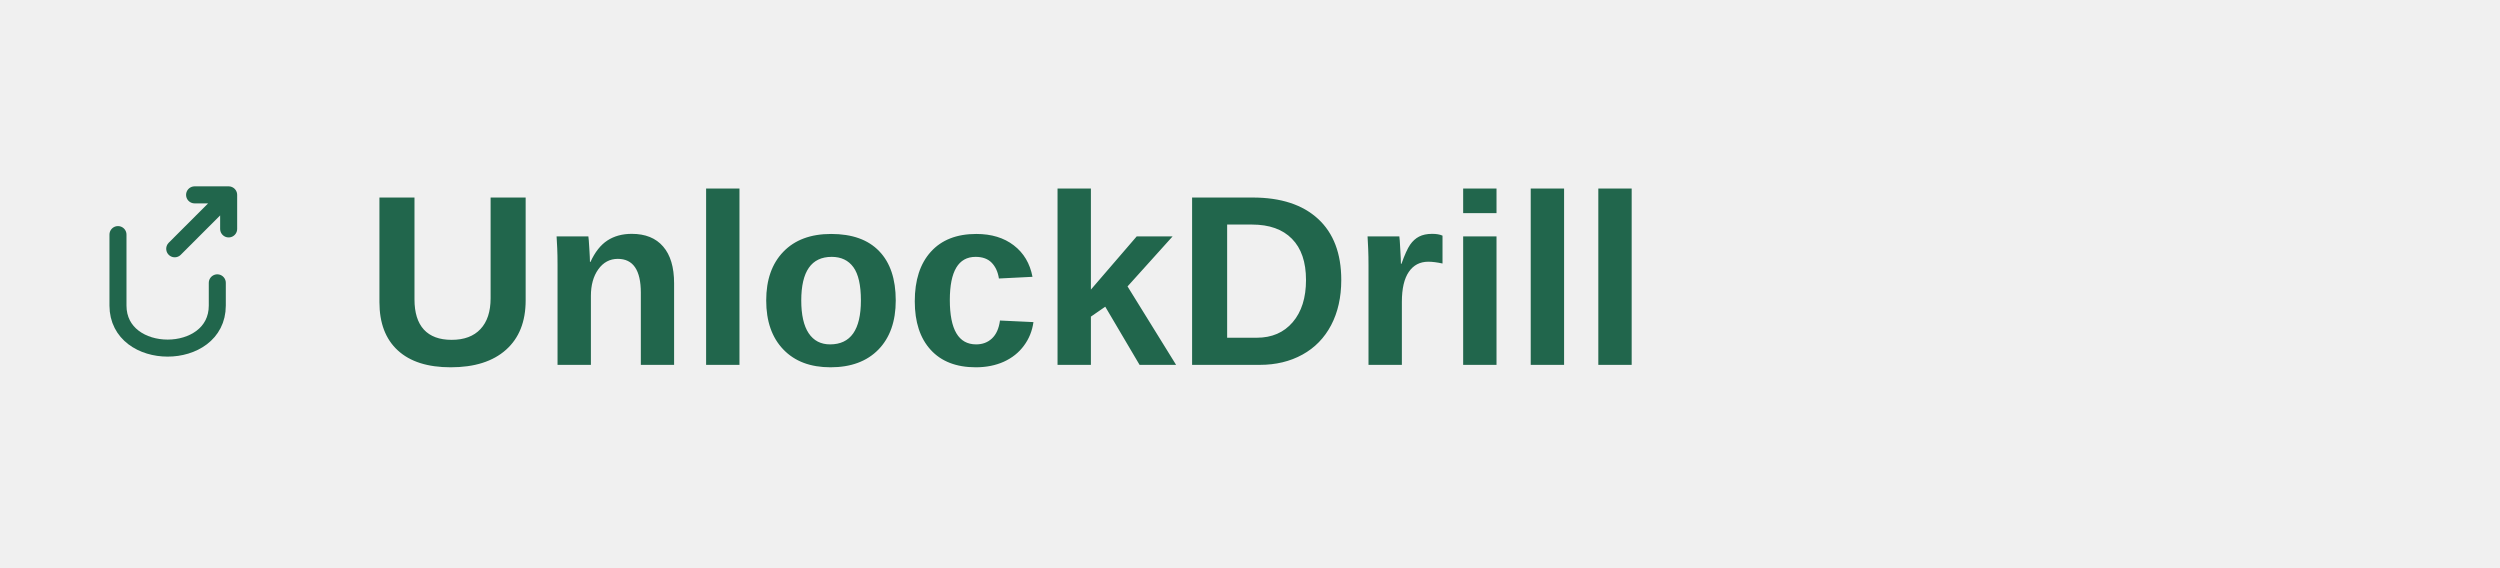
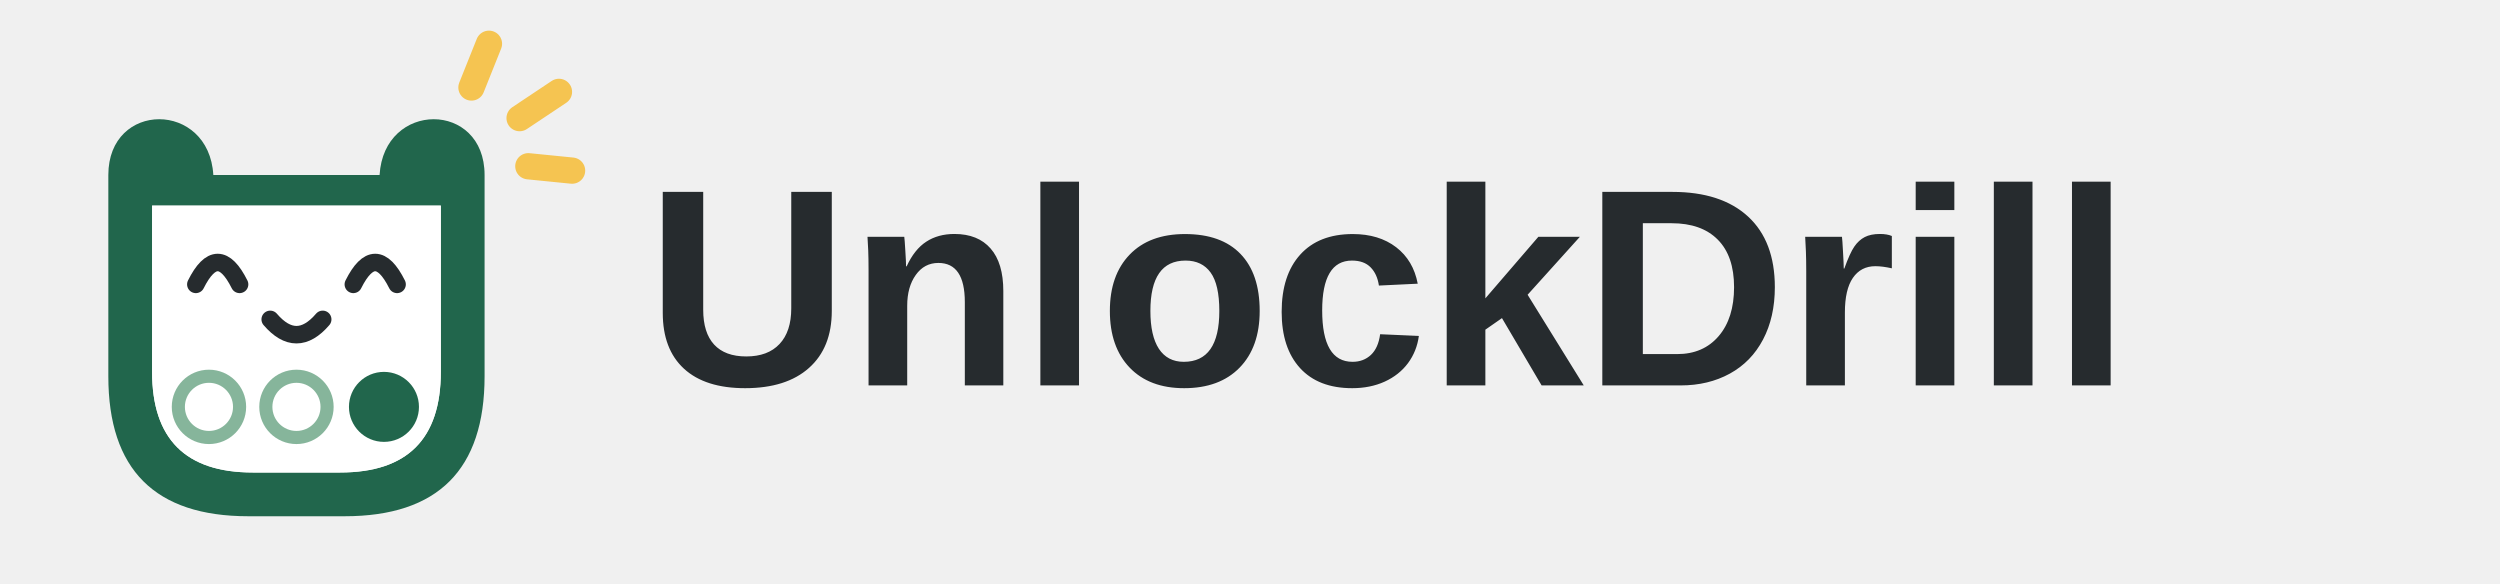
- <svg xmlns="http://www.w3.org/2000/svg" viewBox="0 0 370 84">
-   <g transform="translate(12 28) scale(.42)">
-     <g transform="translate(0 64) scale(1 -1)">
-       <path d="M13 48V23C13 3 48 3 48 23V31 M33 43L52 62 M40 62H52V50" fill="none" stroke="#21664C" stroke-width="6" stroke-linecap="round" stroke-linejoin="round" />
+ <svg xmlns="http://www.w3.org/2000/svg" width="480" height="112" viewBox="0 0 480 112">
+   <g transform="translate(4 0) scale(.84)">
+     <defs>
+       <mask id="body">
+         <rect width="128" height="128" fill="white" />
+         <path d="M30 47 H96 V85 Q96 108 73 108 H53 Q30 108 30 85 Z" fill="black" />
+       </mask>
+     </defs>
+     <path d="M20 40 C20 23 43 23 44 40 H82 C83 23 106 23 106 40 V86 Q106 118 74 118 H52 Q20 118 20 86 Z" fill="#21664C" mask="url(#body)" />
+     <path d="M30 47 H96 V85 Q96 108 73 108 H53 Q30 108 30 85 Z" fill="#FFFFFF" />
+     <g fill="none" stroke="#262B2E" stroke-width="4" stroke-linecap="round">
+       <path d="M40 65 Q45 55 50 65 M76 65 Q81 55 86 65 M57 73 Q63 80 69 73" />
    </g>
+     <g fill="none" stroke="#86B59B" stroke-width="3">
+       <circle cx="43" cy="93" r="7" />
+       <circle cx="63" cy="93" r="7" />
+     </g>
+     <circle cx="83" cy="93" r="8" fill="#21664C" />
+     <path d="M103 20 L107 10 M114 27 L123 21 M116 38 L126 39" fill="none" stroke="#F5C451" stroke-width="6" stroke-linecap="round" />
  </g>
-   <text x="54" y="54" fill="#21664C" font-family="Arial,sans-serif" font-weight="700" font-size="36">UnlockDrill</text>
+   <text x="124" y="74" fill="#262B2E" font-family="Arial,Helvetica,sans-serif" font-weight="700" font-size="54">UnlockDrill</text>
</svg>
